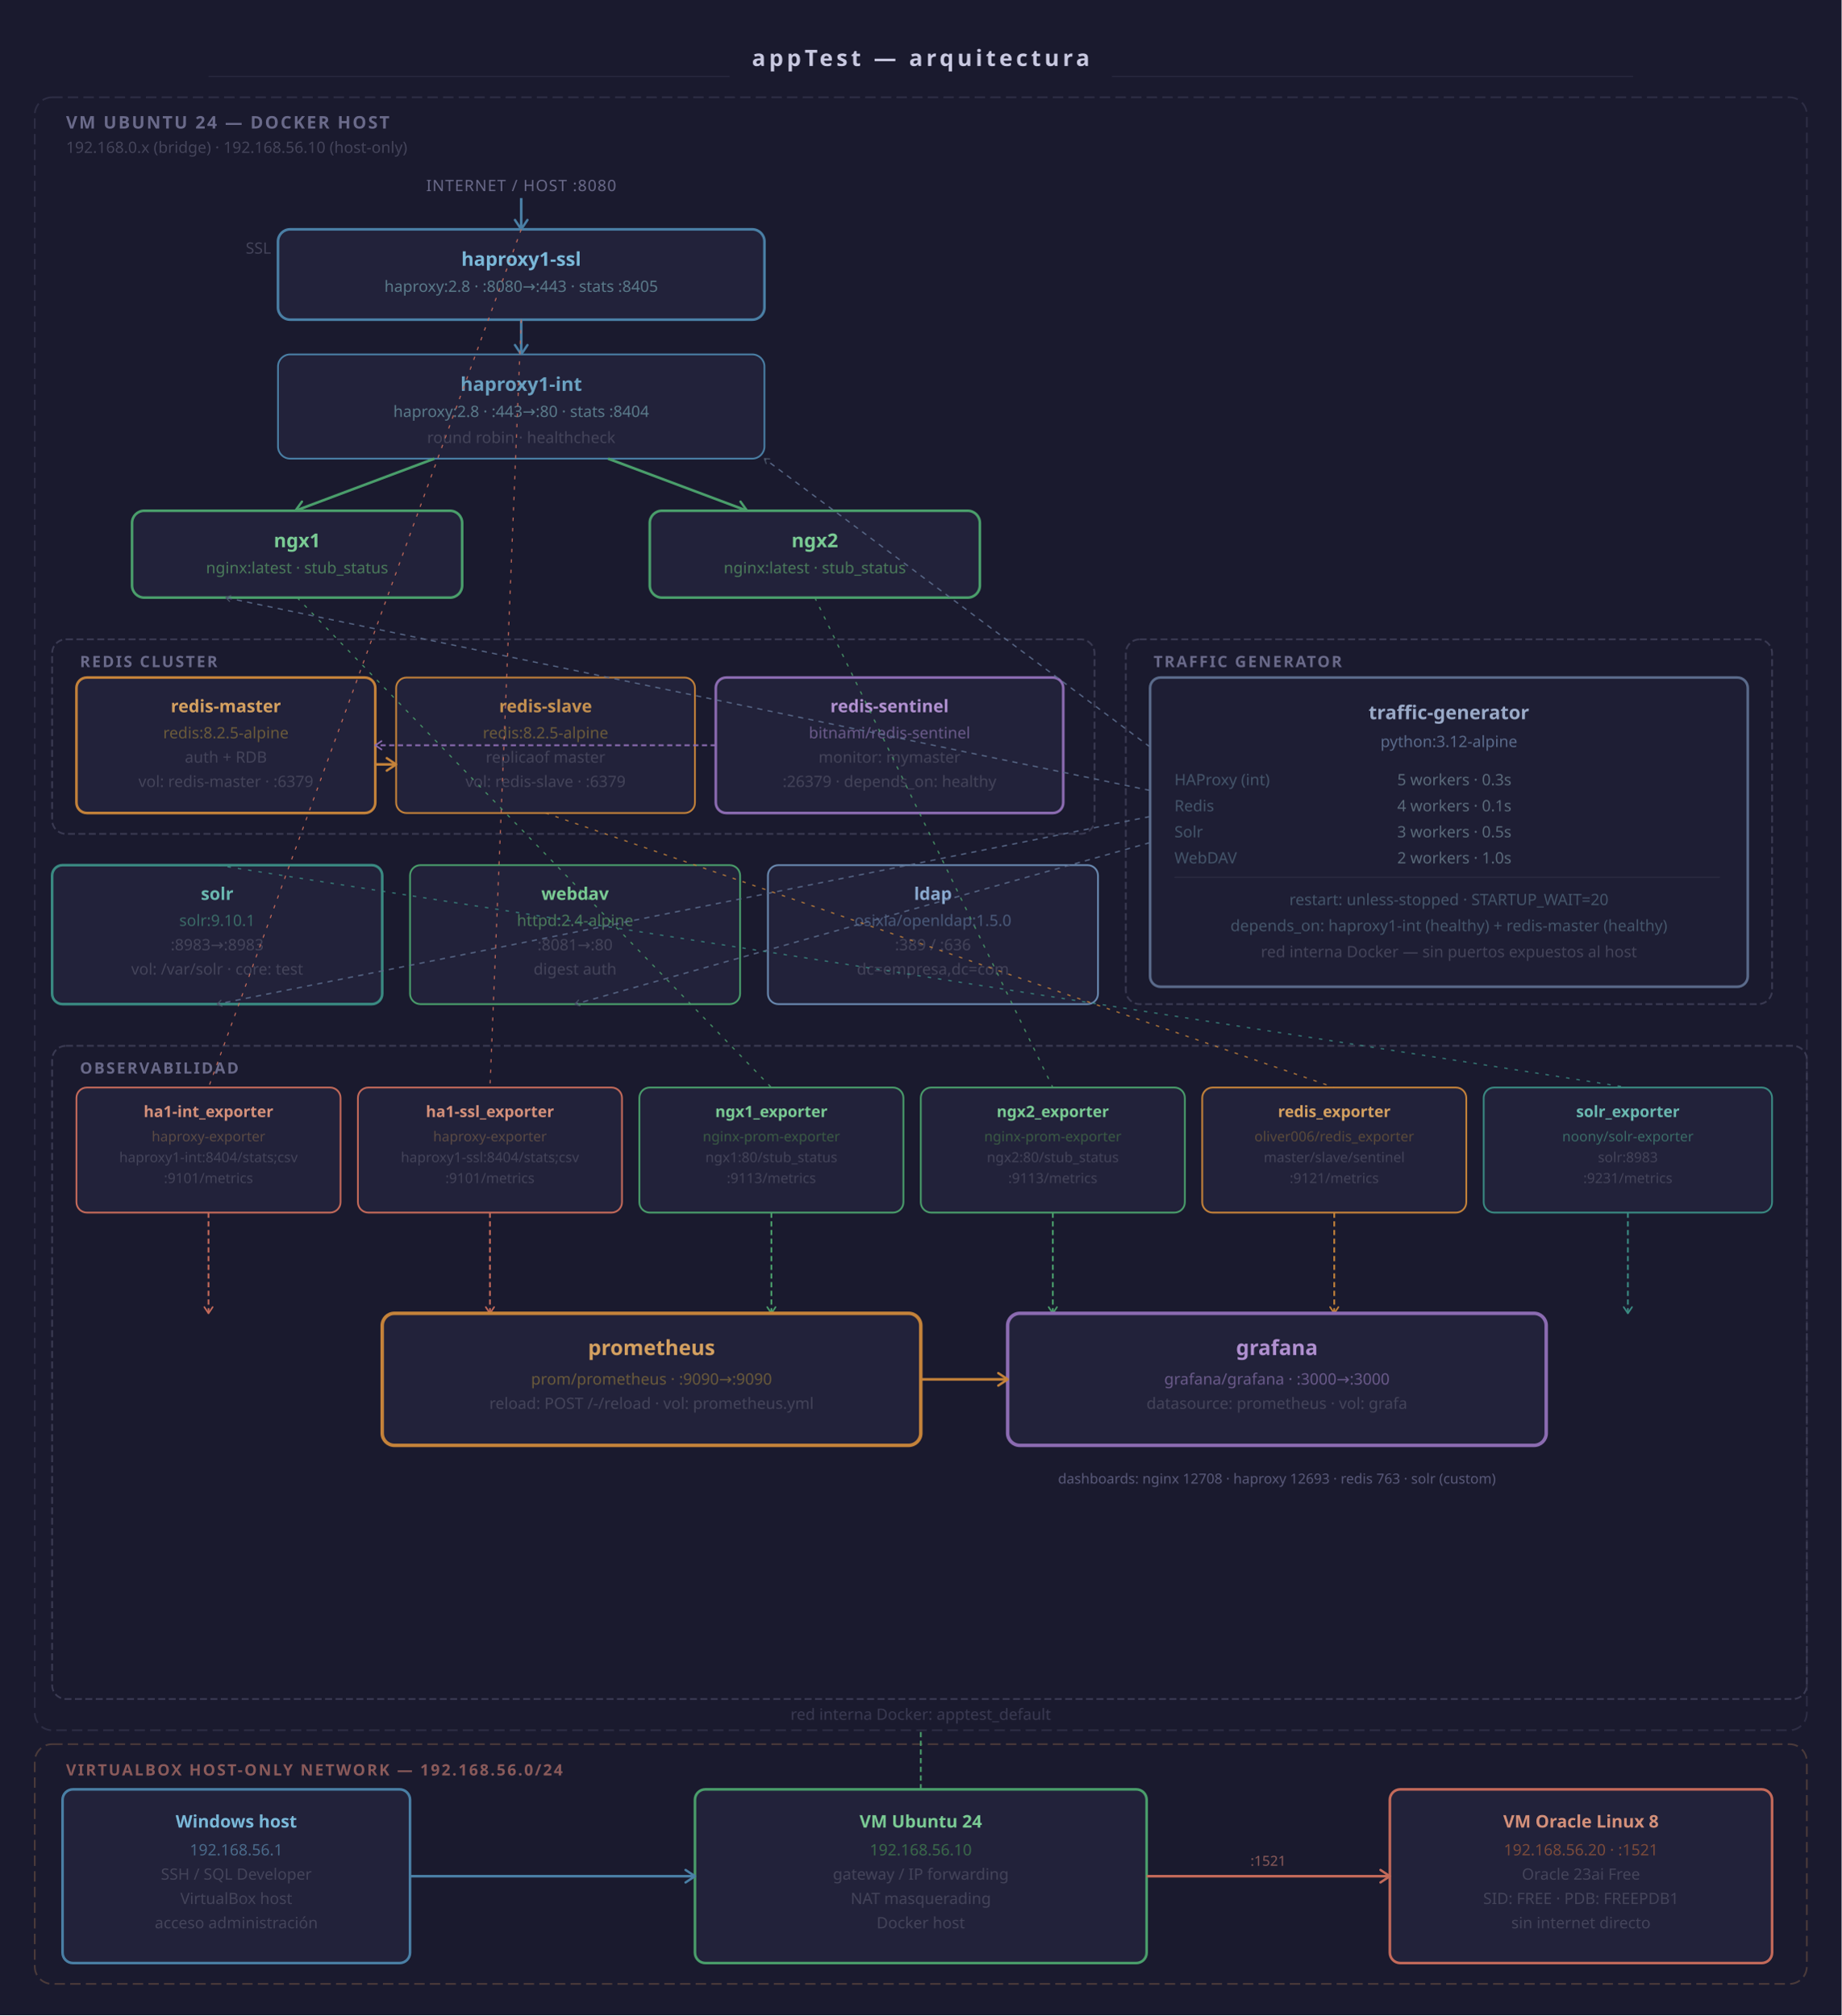
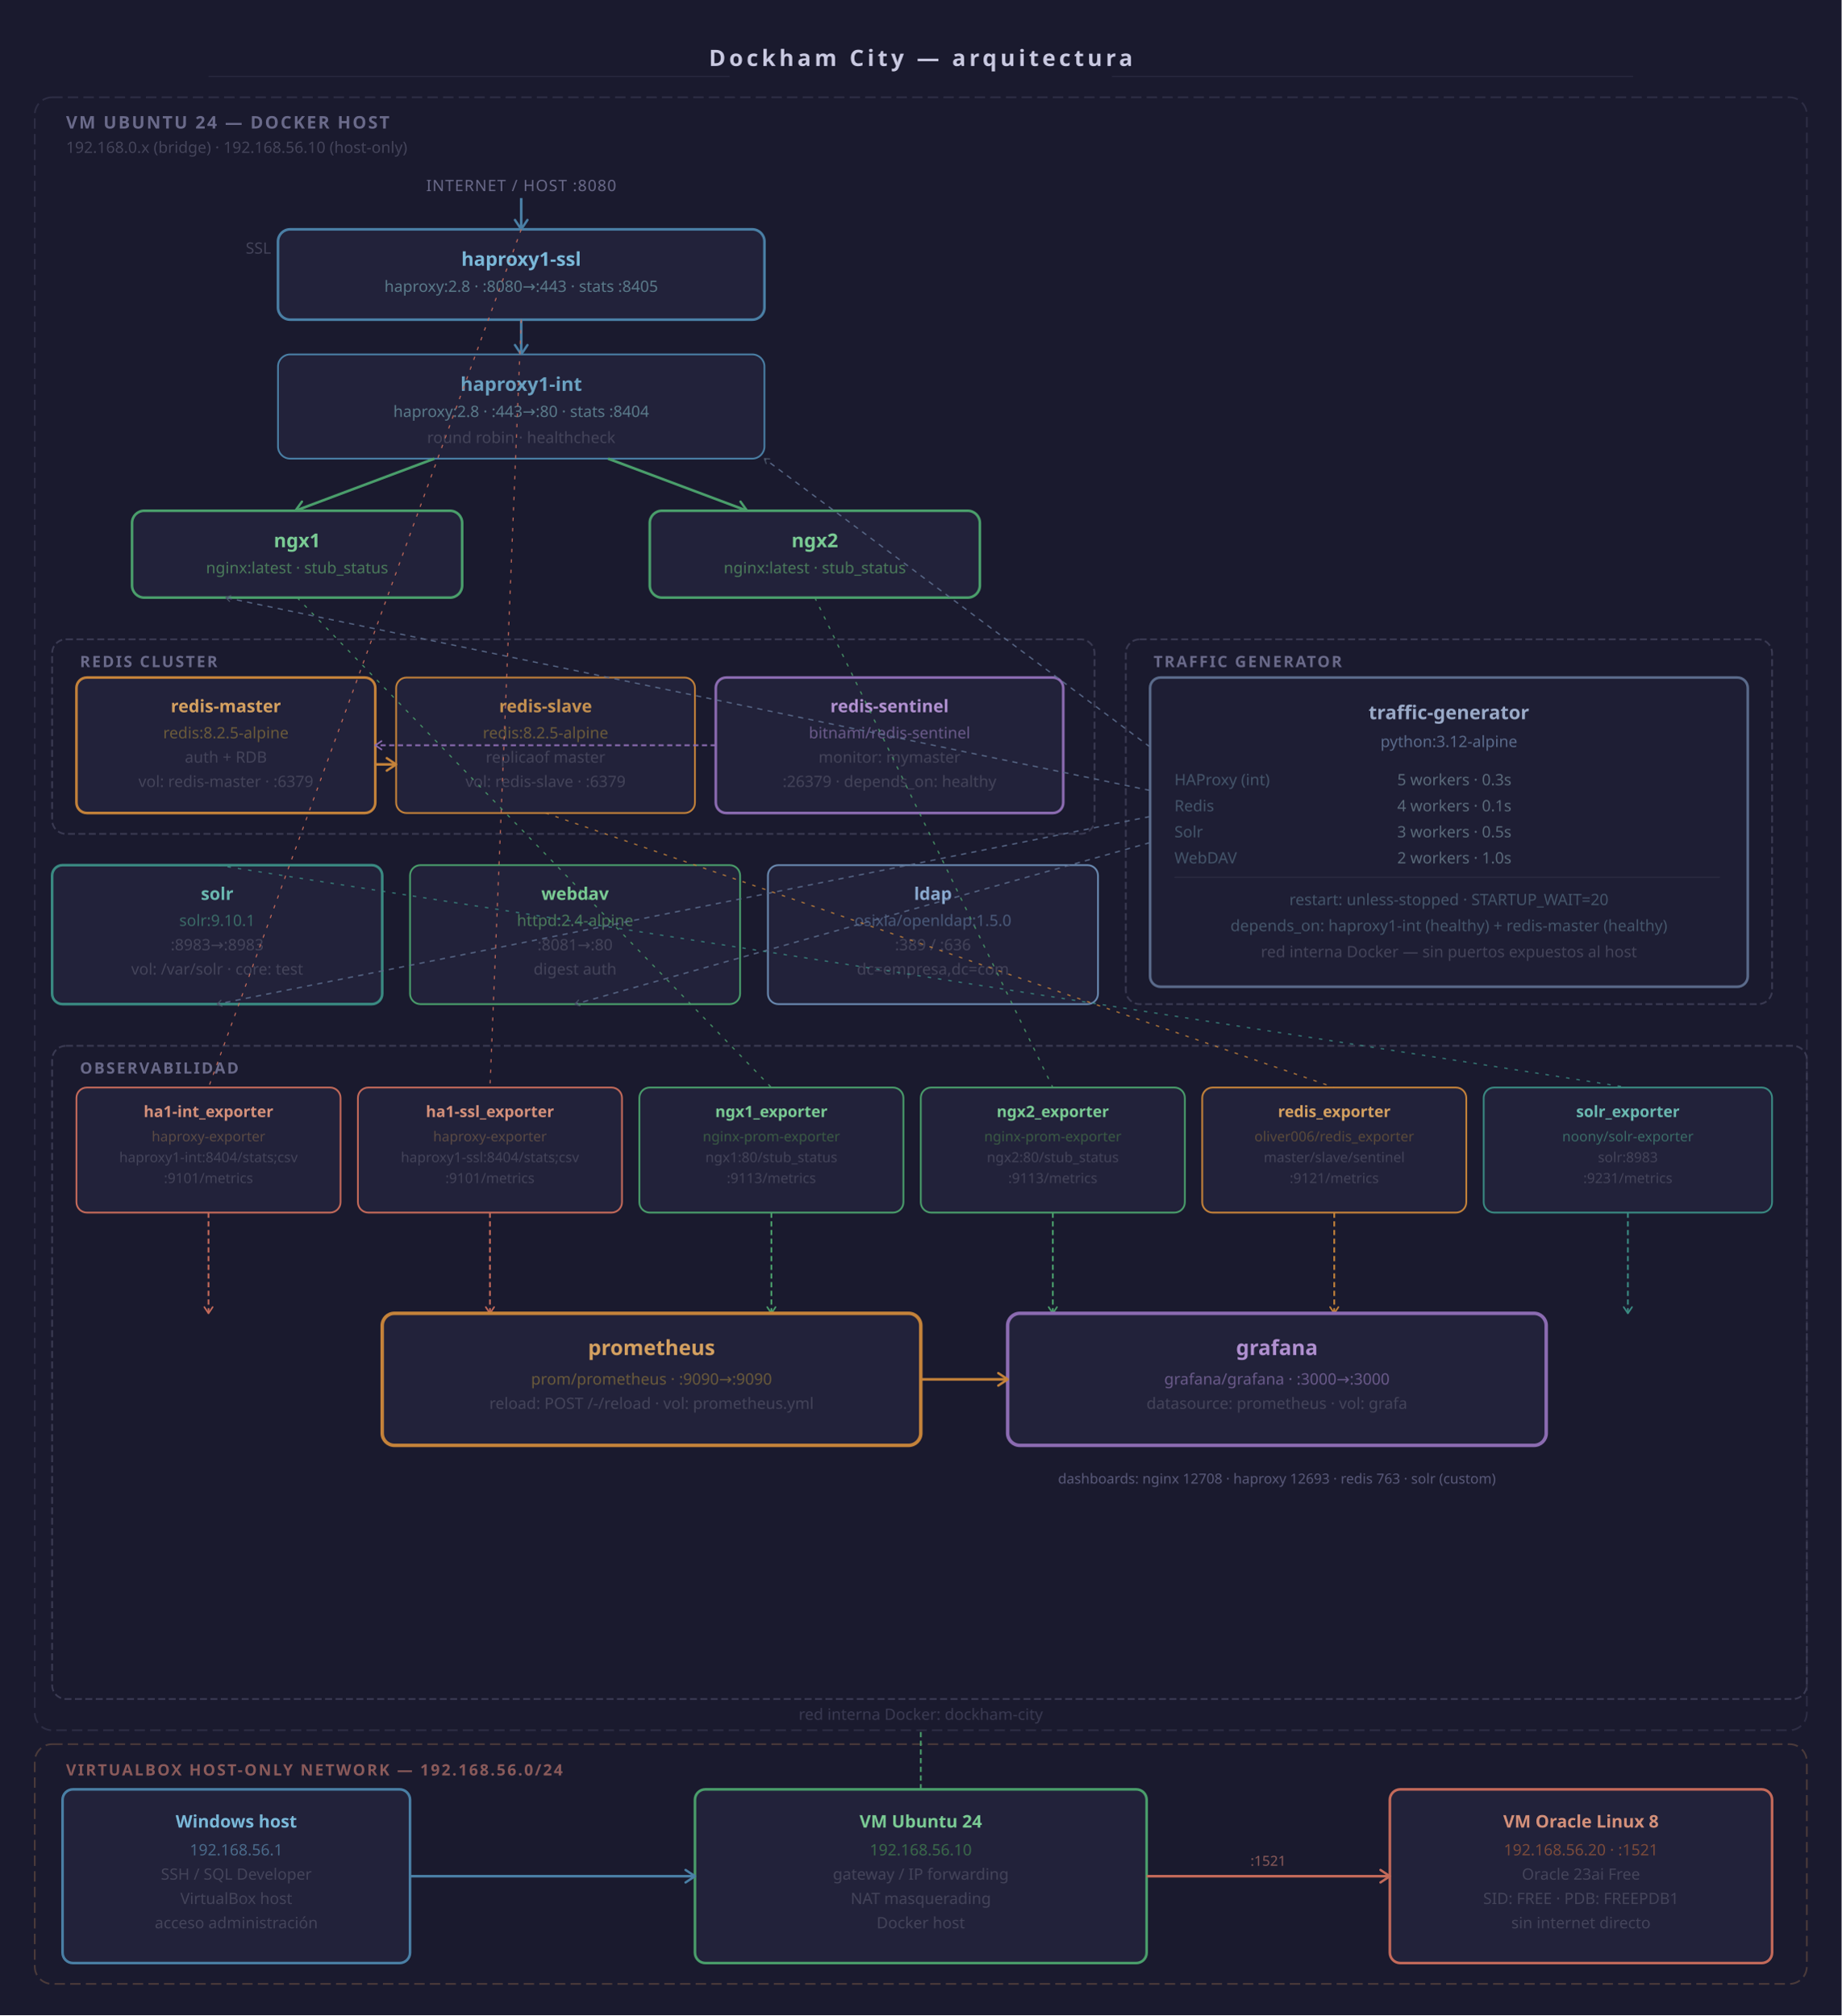
<svg xmlns="http://www.w3.org/2000/svg" viewBox="0 0 1060 1160" font-family="'DM Sans', 'Segoe UI', system-ui, sans-serif">
  <defs>
    <marker id="a-blue" viewBox="0 0 10 10" refX="8" refY="5" markerWidth="6" markerHeight="6" orient="auto">
      <path d="M2 1L8 5L2 9" fill="none" stroke="#4a7fa5" stroke-width="1.5" stroke-linecap="round" stroke-linejoin="round" />
    </marker>
    <marker id="a-green" viewBox="0 0 10 10" refX="8" refY="5" markerWidth="6" markerHeight="6" orient="auto">
      <path d="M2 1L8 5L2 9" fill="none" stroke="#4a9e6b" stroke-width="1.5" stroke-linecap="round" stroke-linejoin="round" />
    </marker>
    <marker id="a-amber" viewBox="0 0 10 10" refX="8" refY="5" markerWidth="6" markerHeight="6" orient="auto">
      <path d="M2 1L8 5L2 9" fill="none" stroke="#c4823a" stroke-width="1.5" stroke-linecap="round" stroke-linejoin="round" />
    </marker>
    <marker id="a-purple" viewBox="0 0 10 10" refX="8" refY="5" markerWidth="6" markerHeight="6" orient="auto">
      <path d="M2 1L8 5L2 9" fill="none" stroke="#8b6bb1" stroke-width="1.5" stroke-linecap="round" stroke-linejoin="round" />
    </marker>
    <marker id="a-teal" viewBox="0 0 10 10" refX="8" refY="5" markerWidth="6" markerHeight="6" orient="auto">
      <path d="M2 1L8 5L2 9" fill="none" stroke="#3a8a82" stroke-width="1.5" stroke-linecap="round" stroke-linejoin="round" />
    </marker>
    <marker id="a-muted" viewBox="0 0 10 10" refX="8" refY="5" markerWidth="6" markerHeight="6" orient="auto">
      <path d="M2 1L8 5L2 9" fill="none" stroke="#4a5568" stroke-width="1.5" stroke-linecap="round" stroke-linejoin="round" />
    </marker>
    <marker id="a-red" viewBox="0 0 10 10" refX="8" refY="5" markerWidth="6" markerHeight="6" orient="auto">
      <path d="M2 1L8 5L2 9" fill="none" stroke="#c46a5a" stroke-width="1.5" stroke-linecap="round" stroke-linejoin="round" />
    </marker>
  </defs>
  <rect width="1060" height="1160" fill="#1a1a2e" />
-   <text x="530" y="38" text-anchor="middle" font-size="13" font-weight="600" fill="#c8c8e0" letter-spacing="2">appTest — arquitectura</text>
+   <text x="530" y="38" text-anchor="middle" font-size="13" font-weight="600" fill="#c8c8e0" letter-spacing="2">Dockham City — arquitectura</text>
  <line x1="120" y1="44" x2="420" y2="44" stroke="#2d2d44" stroke-width="0.5" />
  <line x1="640" y1="44" x2="940" y2="44" stroke="#2d2d44" stroke-width="0.5" />
  <rect x="20" y="56" width="1020" height="940" rx="10" fill="none" stroke="#2d2d44" stroke-width="1" stroke-dasharray="6 3" />
  <text x="38" y="74" font-size="10" font-weight="600" fill="#6a6a8a" letter-spacing="1">VM UBUNTU 24 — DOCKER HOST</text>
  <text x="38" y="88" font-size="9" fill="#44445a">192.168.0.x (bridge)  ·  192.168.56.10 (host-only)</text>
  <text x="300" y="110" text-anchor="middle" font-size="9" fill="#6a6a8a" letter-spacing=".5">INTERNET / HOST :8080</text>
  <line x1="300" y1="114" x2="300" y2="132" stroke="#4a7fa5" stroke-width="1.5" marker-end="url(#a-blue)" />
  <rect x="160" y="132" width="280" height="52" rx="7" fill="#22223a" stroke="#4a7fa5" stroke-width="1.5" />
  <text x="300" y="153" text-anchor="middle" font-size="11" font-weight="600" fill="#7ab8d8">haproxy1-ssl</text>
  <text x="300" y="168" text-anchor="middle" font-size="9" fill="#5a7a8a">haproxy:2.8  ·  :8080→:443  ·  stats :8405</text>
  <text x="156" y="146" text-anchor="end" font-size="9" fill="#44445a">SSL</text>
  <line x1="300" y1="184" x2="300" y2="204" stroke="#4a7fa5" stroke-width="1.5" marker-end="url(#a-blue)" />
  <rect x="160" y="204" width="280" height="60" rx="7" fill="#22223a" stroke="#4a7fa5" stroke-width="1" />
  <text x="300" y="225" text-anchor="middle" font-size="11" font-weight="600" fill="#6aa0c0">haproxy1-int</text>
  <text x="300" y="240" text-anchor="middle" font-size="9" fill="#5a7a8a">haproxy:2.8  ·  :443→:80  ·  stats :8404</text>
  <text x="300" y="255" text-anchor="middle" font-size="9" fill="#44445a">round robin  ·  healthcheck</text>
  <line x1="250" y1="264" x2="170" y2="294" stroke="#4a9e6b" stroke-width="1.5" marker-end="url(#a-green)" />
  <line x1="350" y1="264" x2="430" y2="294" stroke="#4a9e6b" stroke-width="1.5" marker-end="url(#a-green)" />
  <rect x="76" y="294" width="190" height="50" rx="7" fill="#22223a" stroke="#4a9e6b" stroke-width="1.5" />
  <text x="171" y="315" text-anchor="middle" font-size="11" font-weight="600" fill="#7acb94">ngx1</text>
  <text x="171" y="330" text-anchor="middle" font-size="9" fill="#4a7a5a">nginx:latest  ·  stub_status</text>
  <rect x="374" y="294" width="190" height="50" rx="7" fill="#22223a" stroke="#4a9e6b" stroke-width="1.5" />
  <text x="469" y="315" text-anchor="middle" font-size="11" font-weight="600" fill="#7acb94">ngx2</text>
  <text x="469" y="330" text-anchor="middle" font-size="9" fill="#4a7a5a">nginx:latest  ·  stub_status</text>
  <rect x="30" y="368" width="600" height="112" rx="8" fill="none" stroke="#3a3a52" stroke-width="1" stroke-dasharray="4 2" />
  <text x="46" y="384" font-size="9" font-weight="600" fill="#6a6a8a" letter-spacing="1">REDIS CLUSTER</text>
  <rect x="44" y="390" width="172" height="78" rx="6" fill="#22223a" stroke="#c4823a" stroke-width="1.5" />
  <text x="130" y="410" text-anchor="middle" font-size="10" font-weight="600" fill="#d4a060">redis-master</text>
  <text x="130" y="425" text-anchor="middle" font-size="9" fill="#6a5a3a">redis:8.2.5-alpine</text>
  <text x="130" y="439" text-anchor="middle" font-size="9" fill="#44445a">auth + RDB</text>
  <text x="130" y="453" text-anchor="middle" font-size="9" fill="#44445a">vol: redis-master  ·  :6379</text>
  <rect x="228" y="390" width="172" height="78" rx="6" fill="#22223a" stroke="#c4823a" stroke-width="1" />
  <text x="314" y="410" text-anchor="middle" font-size="10" font-weight="600" fill="#c49050">redis-slave</text>
  <text x="314" y="425" text-anchor="middle" font-size="9" fill="#6a5a3a">redis:8.2.5-alpine</text>
  <text x="314" y="439" text-anchor="middle" font-size="9" fill="#44445a">replicaof master</text>
  <text x="314" y="453" text-anchor="middle" font-size="9" fill="#44445a">vol: redis-slave  ·  :6379</text>
  <rect x="412" y="390" width="200" height="78" rx="6" fill="#22223a" stroke="#8b6bb1" stroke-width="1.5" />
  <text x="512" y="410" text-anchor="middle" font-size="10" font-weight="600" fill="#b090d0">redis-sentinel</text>
  <text x="512" y="425" text-anchor="middle" font-size="9" fill="#6a5a8a">bitnami/redis-sentinel</text>
  <text x="512" y="439" text-anchor="middle" font-size="9" fill="#44445a">monitor: mymaster</text>
  <text x="512" y="453" text-anchor="middle" font-size="9" fill="#44445a">:26379  ·  depends_on: healthy</text>
  <path d="M412 429 L216 429" fill="none" stroke="#8b6bb1" stroke-width="1" stroke-dasharray="3 2" marker-end="url(#a-purple)" />
  <path d="M216 440 L228 440" fill="none" stroke="#c4823a" stroke-width="1.5" marker-end="url(#a-amber)" />
  <rect x="30" y="498" width="190" height="80" rx="6" fill="#22223a" stroke="#3a8a82" stroke-width="1.5" />
  <text x="125" y="518" text-anchor="middle" font-size="10" font-weight="600" fill="#6ab8b0">solr</text>
  <text x="125" y="533" text-anchor="middle" font-size="9" fill="#3a6a66">solr:9.10.1</text>
  <text x="125" y="547" text-anchor="middle" font-size="9" fill="#44445a">:8983→:8983</text>
  <text x="125" y="561" text-anchor="middle" font-size="9" fill="#44445a">vol: /var/solr  ·  core: test</text>
  <rect x="236" y="498" width="190" height="80" rx="6" fill="#22223a" stroke="#4a9e6b" stroke-width="1" />
  <text x="331" y="518" text-anchor="middle" font-size="10" font-weight="600" fill="#7acb94">webdav</text>
  <text x="331" y="533" text-anchor="middle" font-size="9" fill="#4a7a5a">httpd:2.4-alpine</text>
  <text x="331" y="547" text-anchor="middle" font-size="9" fill="#44445a">:8081→:80</text>
  <text x="331" y="561" text-anchor="middle" font-size="9" fill="#44445a">digest auth</text>
  <rect x="442" y="498" width="190" height="80" rx="6" fill="#22223a" stroke="#6a8ab1" stroke-width="1" />
  <text x="537" y="518" text-anchor="middle" font-size="10" font-weight="600" fill="#8aaad0">ldap</text>
  <text x="537" y="533" text-anchor="middle" font-size="9" fill="#4a5a7a">osixia/openldap:1.5.0</text>
  <text x="537" y="547" text-anchor="middle" font-size="9" fill="#44445a">:389 / :636</text>
  <text x="537" y="561" text-anchor="middle" font-size="9" fill="#44445a">dc=empresa,dc=com</text>
  <rect x="648" y="368" width="372" height="210" rx="8" fill="none" stroke="#3a3a52" stroke-width="1" stroke-dasharray="4 2" />
  <text x="664" y="384" font-size="9" font-weight="600" fill="#6a6a8a" letter-spacing="1">TRAFFIC GENERATOR</text>
  <rect x="662" y="390" width="344" height="178" rx="6" fill="#1e1e34" stroke="#5a6a8a" stroke-width="1.5" />
  <text x="834" y="414" text-anchor="middle" font-size="11" font-weight="600" fill="#9aaac8">traffic-generator</text>
  <text x="834" y="430" text-anchor="middle" font-size="9" fill="#5a6a8a">python:3.12-alpine</text>
  <text x="676" y="452" font-size="9" fill="#44556a">HAProxy (int)</text>
  <text x="870" y="452" text-anchor="end" font-size="9" fill="#5a6a7a">5 workers · 0.3s</text>
  <text x="676" y="467" font-size="9" fill="#44556a">Redis</text>
  <text x="870" y="467" text-anchor="end" font-size="9" fill="#5a6a7a">4 workers · 0.1s</text>
  <text x="676" y="482" font-size="9" fill="#44556a">Solr</text>
  <text x="870" y="482" text-anchor="end" font-size="9" fill="#5a6a7a">3 workers · 0.5s</text>
  <text x="676" y="497" font-size="9" fill="#44556a">WebDAV</text>
  <text x="870" y="497" text-anchor="end" font-size="9" fill="#5a6a7a">2 workers · 1.0s</text>
  <line x1="676" y1="505" x2="990" y2="505" stroke="#2d2d44" stroke-width="0.5" />
  <text x="834" y="521" text-anchor="middle" font-size="9" fill="#44556a">restart: unless-stopped  ·  STARTUP_WAIT=20</text>
  <text x="834" y="536" text-anchor="middle" font-size="9" fill="#44556a">depends_on: haproxy1-int (healthy) + redis-master (healthy)</text>
  <text x="834" y="551" text-anchor="middle" font-size="9" fill="#44445a">red interna Docker — sin puertos expuestos al host</text>
  <path d="M662 430 L440 264" fill="none" stroke="#5a6a8a" stroke-width="0.7" stroke-dasharray="3 3" marker-end="url(#a-muted)" />
  <path d="M662 455 L130 344" fill="none" stroke="#5a6a8a" stroke-width="0.7" stroke-dasharray="3 3" marker-end="url(#a-muted)" />
  <path d="M662 470 L125 578" fill="none" stroke="#5a6a8a" stroke-width="0.7" stroke-dasharray="3 3" marker-end="url(#a-muted)" />
  <path d="M662 485 L331 578" fill="none" stroke="#5a6a8a" stroke-width="0.7" stroke-dasharray="3 3" marker-end="url(#a-muted)" />
  <rect x="30" y="602" width="1010" height="376" rx="8" fill="none" stroke="#3a3a52" stroke-width="1" stroke-dasharray="4 2" />
  <text x="46" y="618" font-size="9" font-weight="600" fill="#6a6a8a" letter-spacing="1">OBSERVABILIDAD</text>
  <rect x="44" y="626" width="152" height="72" rx="6" fill="#22223a" stroke="#c46a5a" stroke-width="1" />
  <text x="120" y="643" text-anchor="middle" font-size="9" font-weight="600" fill="#d4907a">ha1-int_exporter</text>
  <text x="120" y="657" text-anchor="middle" font-size="8" fill="#5a4a44">haproxy-exporter</text>
  <text x="120" y="669" text-anchor="middle" font-size="8" fill="#44445a">haproxy1-int:8404/stats;csv</text>
  <text x="120" y="681" text-anchor="middle" font-size="8" fill="#44445a">:9101/metrics</text>
  <rect x="206" y="626" width="152" height="72" rx="6" fill="#22223a" stroke="#c46a5a" stroke-width="1" />
  <text x="282" y="643" text-anchor="middle" font-size="9" font-weight="600" fill="#d4907a">ha1-ssl_exporter</text>
  <text x="282" y="657" text-anchor="middle" font-size="8" fill="#5a4a44">haproxy-exporter</text>
  <text x="282" y="669" text-anchor="middle" font-size="8" fill="#44445a">haproxy1-ssl:8404/stats;csv</text>
  <text x="282" y="681" text-anchor="middle" font-size="8" fill="#44445a">:9101/metrics</text>
  <rect x="368" y="626" width="152" height="72" rx="6" fill="#22223a" stroke="#4a9e6b" stroke-width="1" />
  <text x="444" y="643" text-anchor="middle" font-size="9" font-weight="600" fill="#7acb94">ngx1_exporter</text>
  <text x="444" y="657" text-anchor="middle" font-size="8" fill="#3a5a44">nginx-prom-exporter</text>
  <text x="444" y="669" text-anchor="middle" font-size="8" fill="#44445a">ngx1:80/stub_status</text>
  <text x="444" y="681" text-anchor="middle" font-size="8" fill="#44445a">:9113/metrics</text>
  <rect x="530" y="626" width="152" height="72" rx="6" fill="#22223a" stroke="#4a9e6b" stroke-width="1" />
  <text x="606" y="643" text-anchor="middle" font-size="9" font-weight="600" fill="#7acb94">ngx2_exporter</text>
  <text x="606" y="657" text-anchor="middle" font-size="8" fill="#3a5a44">nginx-prom-exporter</text>
  <text x="606" y="669" text-anchor="middle" font-size="8" fill="#44445a">ngx2:80/stub_status</text>
  <text x="606" y="681" text-anchor="middle" font-size="8" fill="#44445a">:9113/metrics</text>
  <rect x="692" y="626" width="152" height="72" rx="6" fill="#22223a" stroke="#c4823a" stroke-width="1" />
  <text x="768" y="643" text-anchor="middle" font-size="9" font-weight="600" fill="#d4a060">redis_exporter</text>
  <text x="768" y="657" text-anchor="middle" font-size="8" fill="#5a4a3a">oliver006/redis_exporter</text>
  <text x="768" y="669" text-anchor="middle" font-size="8" fill="#44445a">master/slave/sentinel</text>
  <text x="768" y="681" text-anchor="middle" font-size="8" fill="#44445a">:9121/metrics</text>
  <rect x="854" y="626" width="166" height="72" rx="6" fill="#22223a" stroke="#3a8a82" stroke-width="1" />
  <text x="937" y="643" text-anchor="middle" font-size="9" font-weight="600" fill="#6ab8b0">solr_exporter</text>
  <text x="937" y="657" text-anchor="middle" font-size="8" fill="#3a6a66">noony/solr-exporter</text>
  <text x="937" y="669" text-anchor="middle" font-size="8" fill="#44445a">solr:8983</text>
  <text x="937" y="681" text-anchor="middle" font-size="8" fill="#44445a">:9231/metrics</text>
  <line x1="120" y1="698" x2="120" y2="756" stroke="#c46a5a" stroke-width="1" stroke-dasharray="3 2" marker-end="url(#a-red)" />
  <line x1="282" y1="698" x2="282" y2="756" stroke="#c46a5a" stroke-width="1" stroke-dasharray="3 2" marker-end="url(#a-red)" />
  <line x1="444" y1="698" x2="444" y2="756" stroke="#4a9e6b" stroke-width="1" stroke-dasharray="3 2" marker-end="url(#a-green)" />
  <line x1="606" y1="698" x2="606" y2="756" stroke="#4a9e6b" stroke-width="1" stroke-dasharray="3 2" marker-end="url(#a-green)" />
  <line x1="768" y1="698" x2="768" y2="756" stroke="#c4823a" stroke-width="1" stroke-dasharray="3 2" marker-end="url(#a-amber)" />
  <line x1="937" y1="698" x2="937" y2="756" stroke="#3a8a82" stroke-width="1" stroke-dasharray="3 2" marker-end="url(#a-teal)" />
  <rect x="220" y="756" width="310" height="76" rx="7" fill="#22223a" stroke="#c4823a" stroke-width="2" />
  <text x="375" y="780" text-anchor="middle" font-size="12" font-weight="600" fill="#d4a060">prometheus</text>
  <text x="375" y="797" text-anchor="middle" font-size="9" fill="#6a5a3a">prom/prometheus  ·  :9090→:9090</text>
  <text x="375" y="811" text-anchor="middle" font-size="9" fill="#44445a">reload: POST /-/reload  ·  vol: prometheus.yml</text>
  <rect x="580" y="756" width="310" height="76" rx="7" fill="#22223a" stroke="#8b6bb1" stroke-width="2" />
  <text x="735" y="780" text-anchor="middle" font-size="12" font-weight="600" fill="#b090d0">grafana</text>
  <text x="735" y="797" text-anchor="middle" font-size="9" fill="#6a5a8a">grafana/grafana  ·  :3000→:3000</text>
  <text x="735" y="811" text-anchor="middle" font-size="9" fill="#44445a">datasource: prometheus  ·  vol: grafa</text>
  <line x1="530" y1="794" x2="580" y2="794" stroke="#c4823a" stroke-width="1.5" marker-end="url(#a-amber)" />
  <text x="735" y="854" text-anchor="middle" font-size="8" fill="#5a5a7a">dashboards: nginx 12708 · haproxy 12693 · redis 763 · solr (custom)</text>
  <path d="M300 184 L282 626" fill="none" stroke="#c46a5a" stroke-width="0.6" stroke-dasharray="2 4" />
  <path d="M300 132 L120 626" fill="none" stroke="#c46a5a" stroke-width="0.6" stroke-dasharray="2 4" />
  <path d="M171 344 L444 626" fill="none" stroke="#4a9e6b" stroke-width="0.6" stroke-dasharray="2 4" />
  <path d="M469 344 L606 626" fill="none" stroke="#4a9e6b" stroke-width="0.6" stroke-dasharray="2 4" />
  <path d="M314 468 L768 626" fill="none" stroke="#c4823a" stroke-width="0.6" stroke-dasharray="2 4" />
  <path d="M125 498 L937 626" fill="none" stroke="#3a8a82" stroke-width="0.6" stroke-dasharray="2 4" />
-   <text x="530" y="990" text-anchor="middle" font-size="9" fill="#3a3a52">red interna Docker: apptest_default</text>
+   <text x="530" y="990" text-anchor="middle" font-size="9" fill="#3a3a52">red interna Docker: dockham-city</text>
  <rect x="20" y="1004" width="1020" height="138" rx="10" fill="none" stroke="#4a3a3a" stroke-width="1" stroke-dasharray="6 3" />
  <text x="38" y="1022" font-size="9" font-weight="600" fill="#8a5a5a" letter-spacing="1">VIRTUALBOX HOST-ONLY NETWORK — 192.168.56.0/24</text>
  <rect x="36" y="1030" width="200" height="100" rx="6" fill="#22223a" stroke="#4a7fa5" stroke-width="1.5" />
  <text x="136" y="1052" text-anchor="middle" font-size="10" font-weight="600" fill="#7ab8d8">Windows host</text>
  <text x="136" y="1068" text-anchor="middle" font-size="9" fill="#4a6a8a">192.168.56.1</text>
  <text x="136" y="1082" text-anchor="middle" font-size="9" fill="#44445a">SSH / SQL Developer</text>
  <text x="136" y="1096" text-anchor="middle" font-size="9" fill="#44445a">VirtualBox host</text>
  <text x="136" y="1110" text-anchor="middle" font-size="9" fill="#44445a">acceso administración</text>
  <rect x="400" y="1030" width="260" height="100" rx="6" fill="#22223a" stroke="#4a9e6b" stroke-width="1.5" />
  <text x="530" y="1052" text-anchor="middle" font-size="10" font-weight="600" fill="#7acb94">VM Ubuntu 24</text>
  <text x="530" y="1068" text-anchor="middle" font-size="9" fill="#3a6a4a">192.168.56.10</text>
  <text x="530" y="1082" text-anchor="middle" font-size="9" fill="#44445a">gateway / IP forwarding</text>
  <text x="530" y="1096" text-anchor="middle" font-size="9" fill="#44445a">NAT masquerading</text>
  <text x="530" y="1110" text-anchor="middle" font-size="9" fill="#44445a">Docker host</text>
  <rect x="800" y="1030" width="220" height="100" rx="6" fill="#22223a" stroke="#c46a5a" stroke-width="1.5" />
  <text x="910" y="1052" text-anchor="middle" font-size="10" font-weight="600" fill="#d4907a">VM Oracle Linux 8</text>
  <text x="910" y="1068" text-anchor="middle" font-size="9" fill="#7a4a3a">192.168.56.20  ·  :1521</text>
  <text x="910" y="1082" text-anchor="middle" font-size="9" fill="#44445a">Oracle 23ai Free</text>
  <text x="910" y="1096" text-anchor="middle" font-size="9" fill="#44445a">SID: FREE  ·  PDB: FREEPDB1</text>
  <text x="910" y="1110" text-anchor="middle" font-size="9" fill="#44445a">sin internet directo</text>
  <line x1="236" y1="1080" x2="400" y2="1080" stroke="#4a7fa5" stroke-width="1.5" marker-end="url(#a-blue)" />
  <line x1="660" y1="1080" x2="800" y2="1080" stroke="#c46a5a" stroke-width="1.5" marker-end="url(#a-red)" />
  <text x="730" y="1074" text-anchor="middle" font-size="8" fill="#8a5a5a">:1521</text>
  <line x1="530" y1="1030" x2="530" y2="996" stroke="#4a9e6b" stroke-width="1" stroke-dasharray="3 2" />
</svg>
